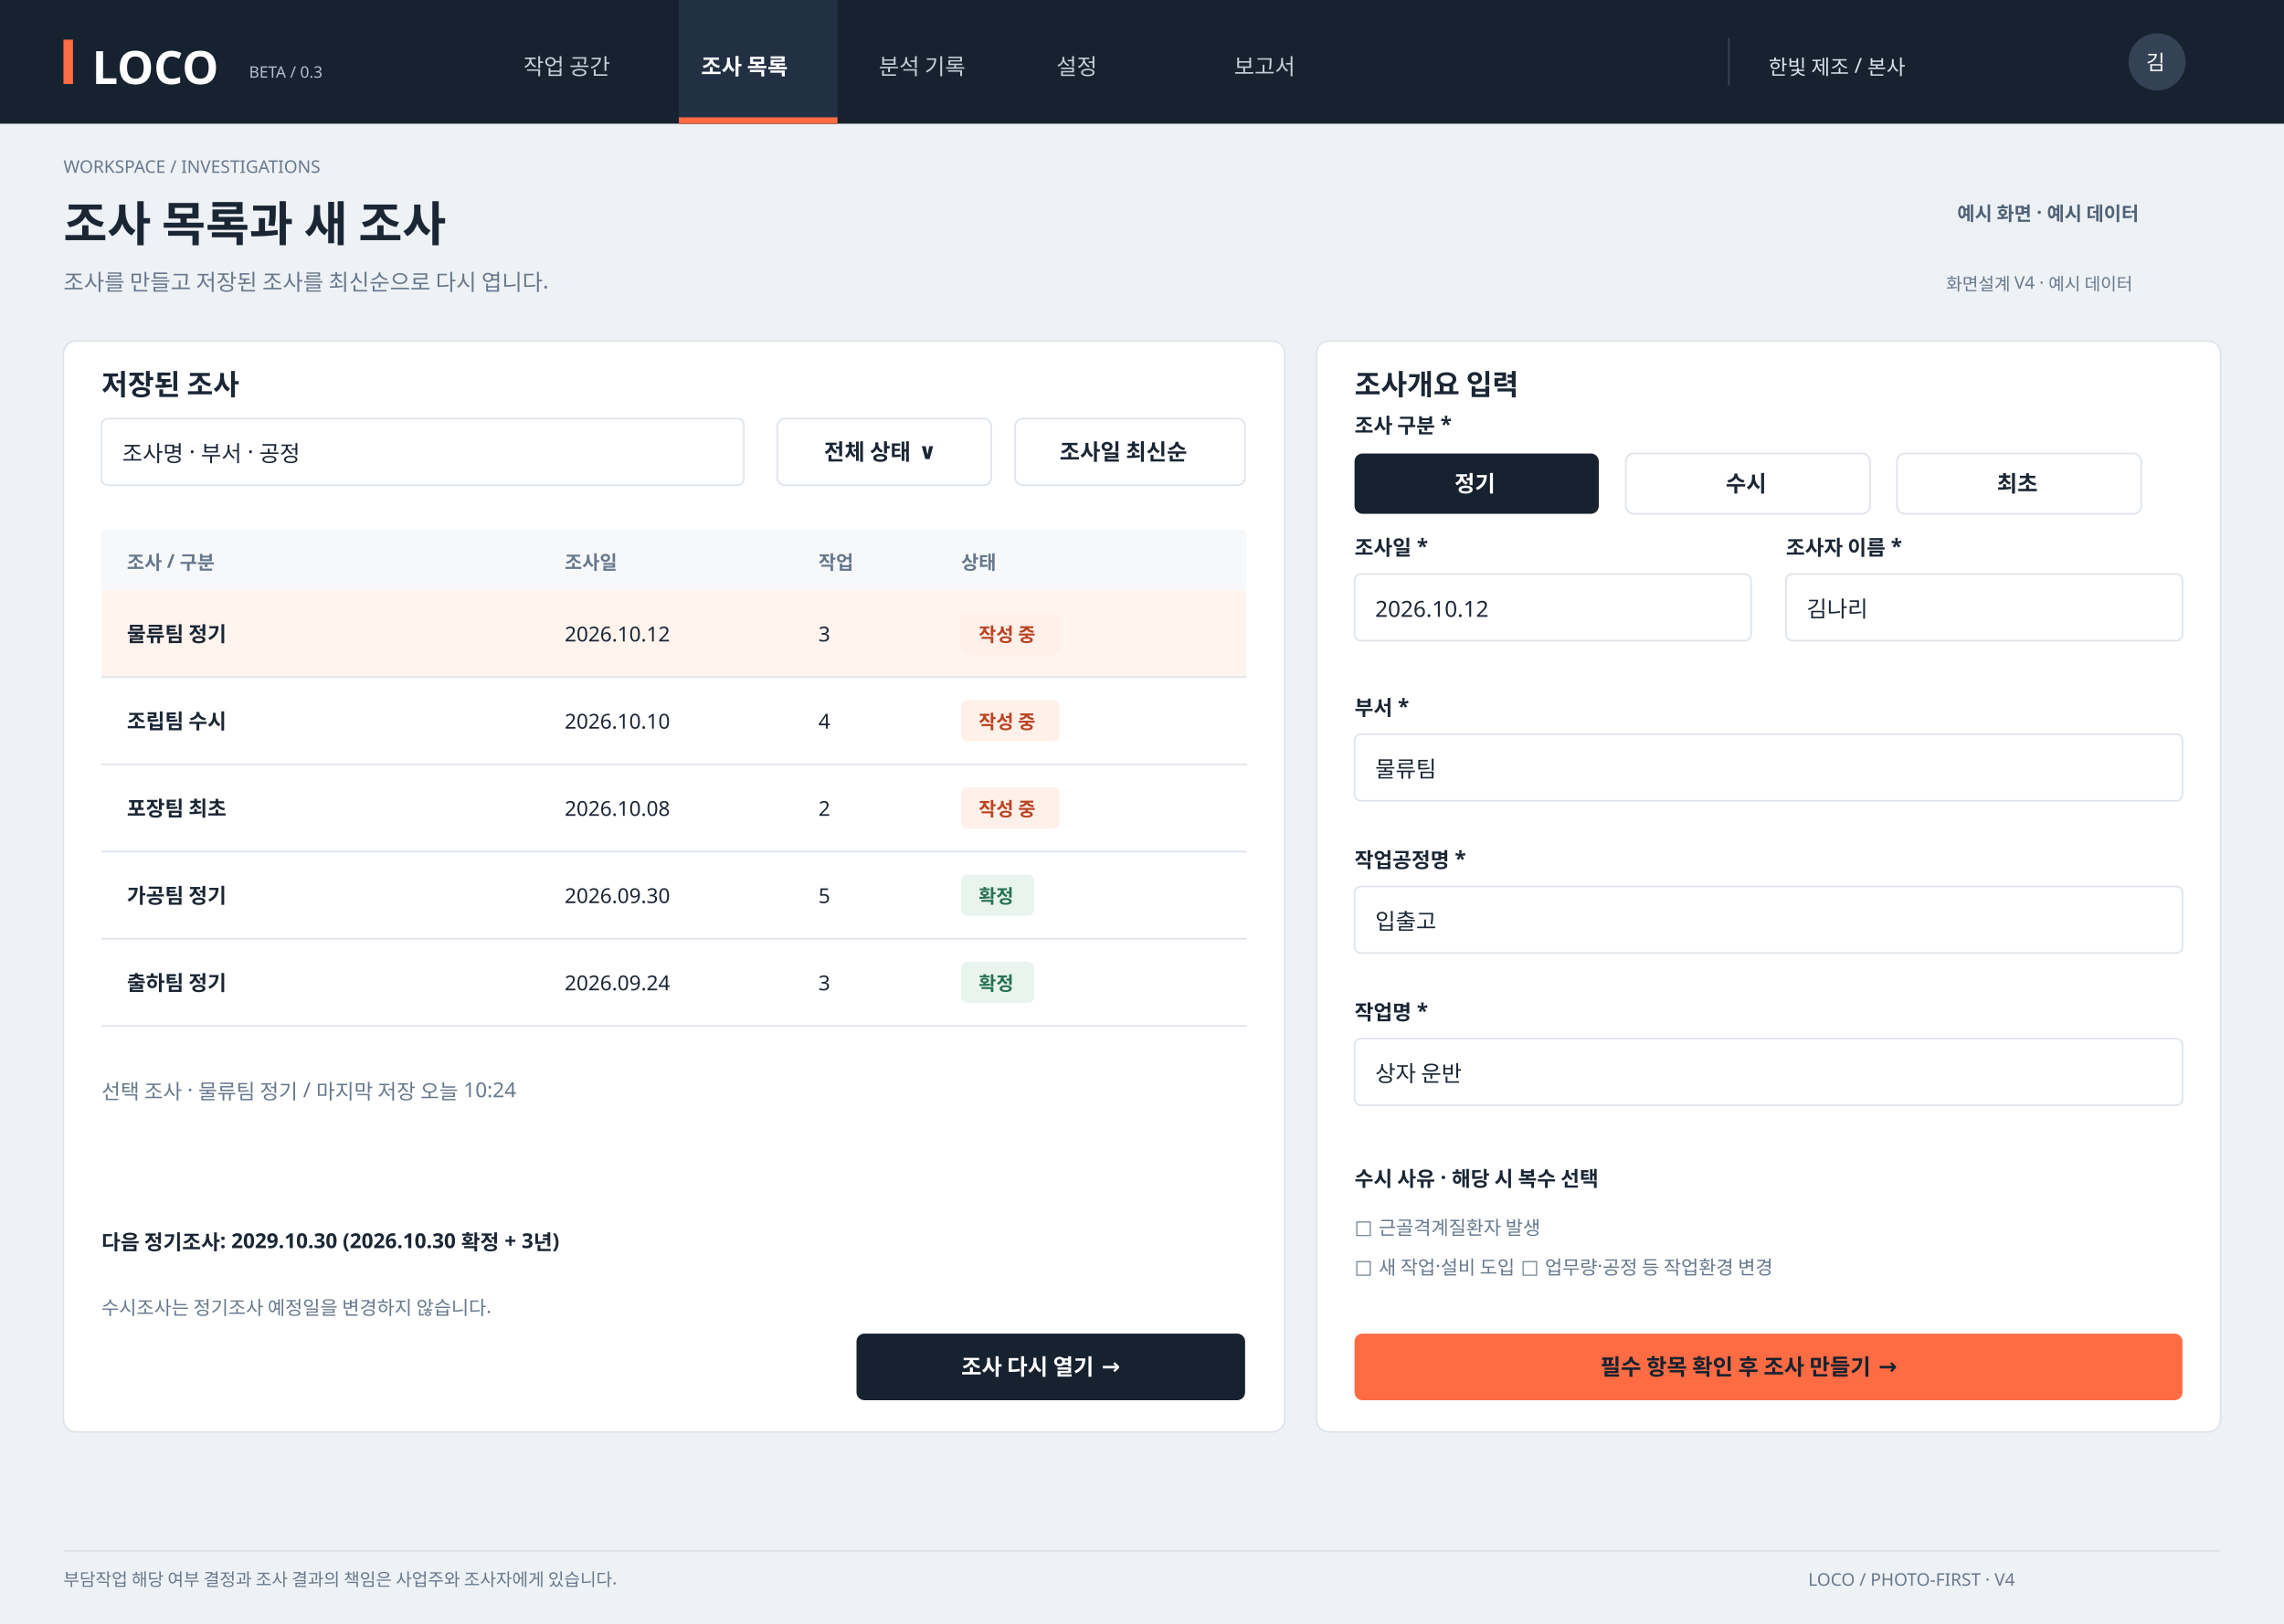
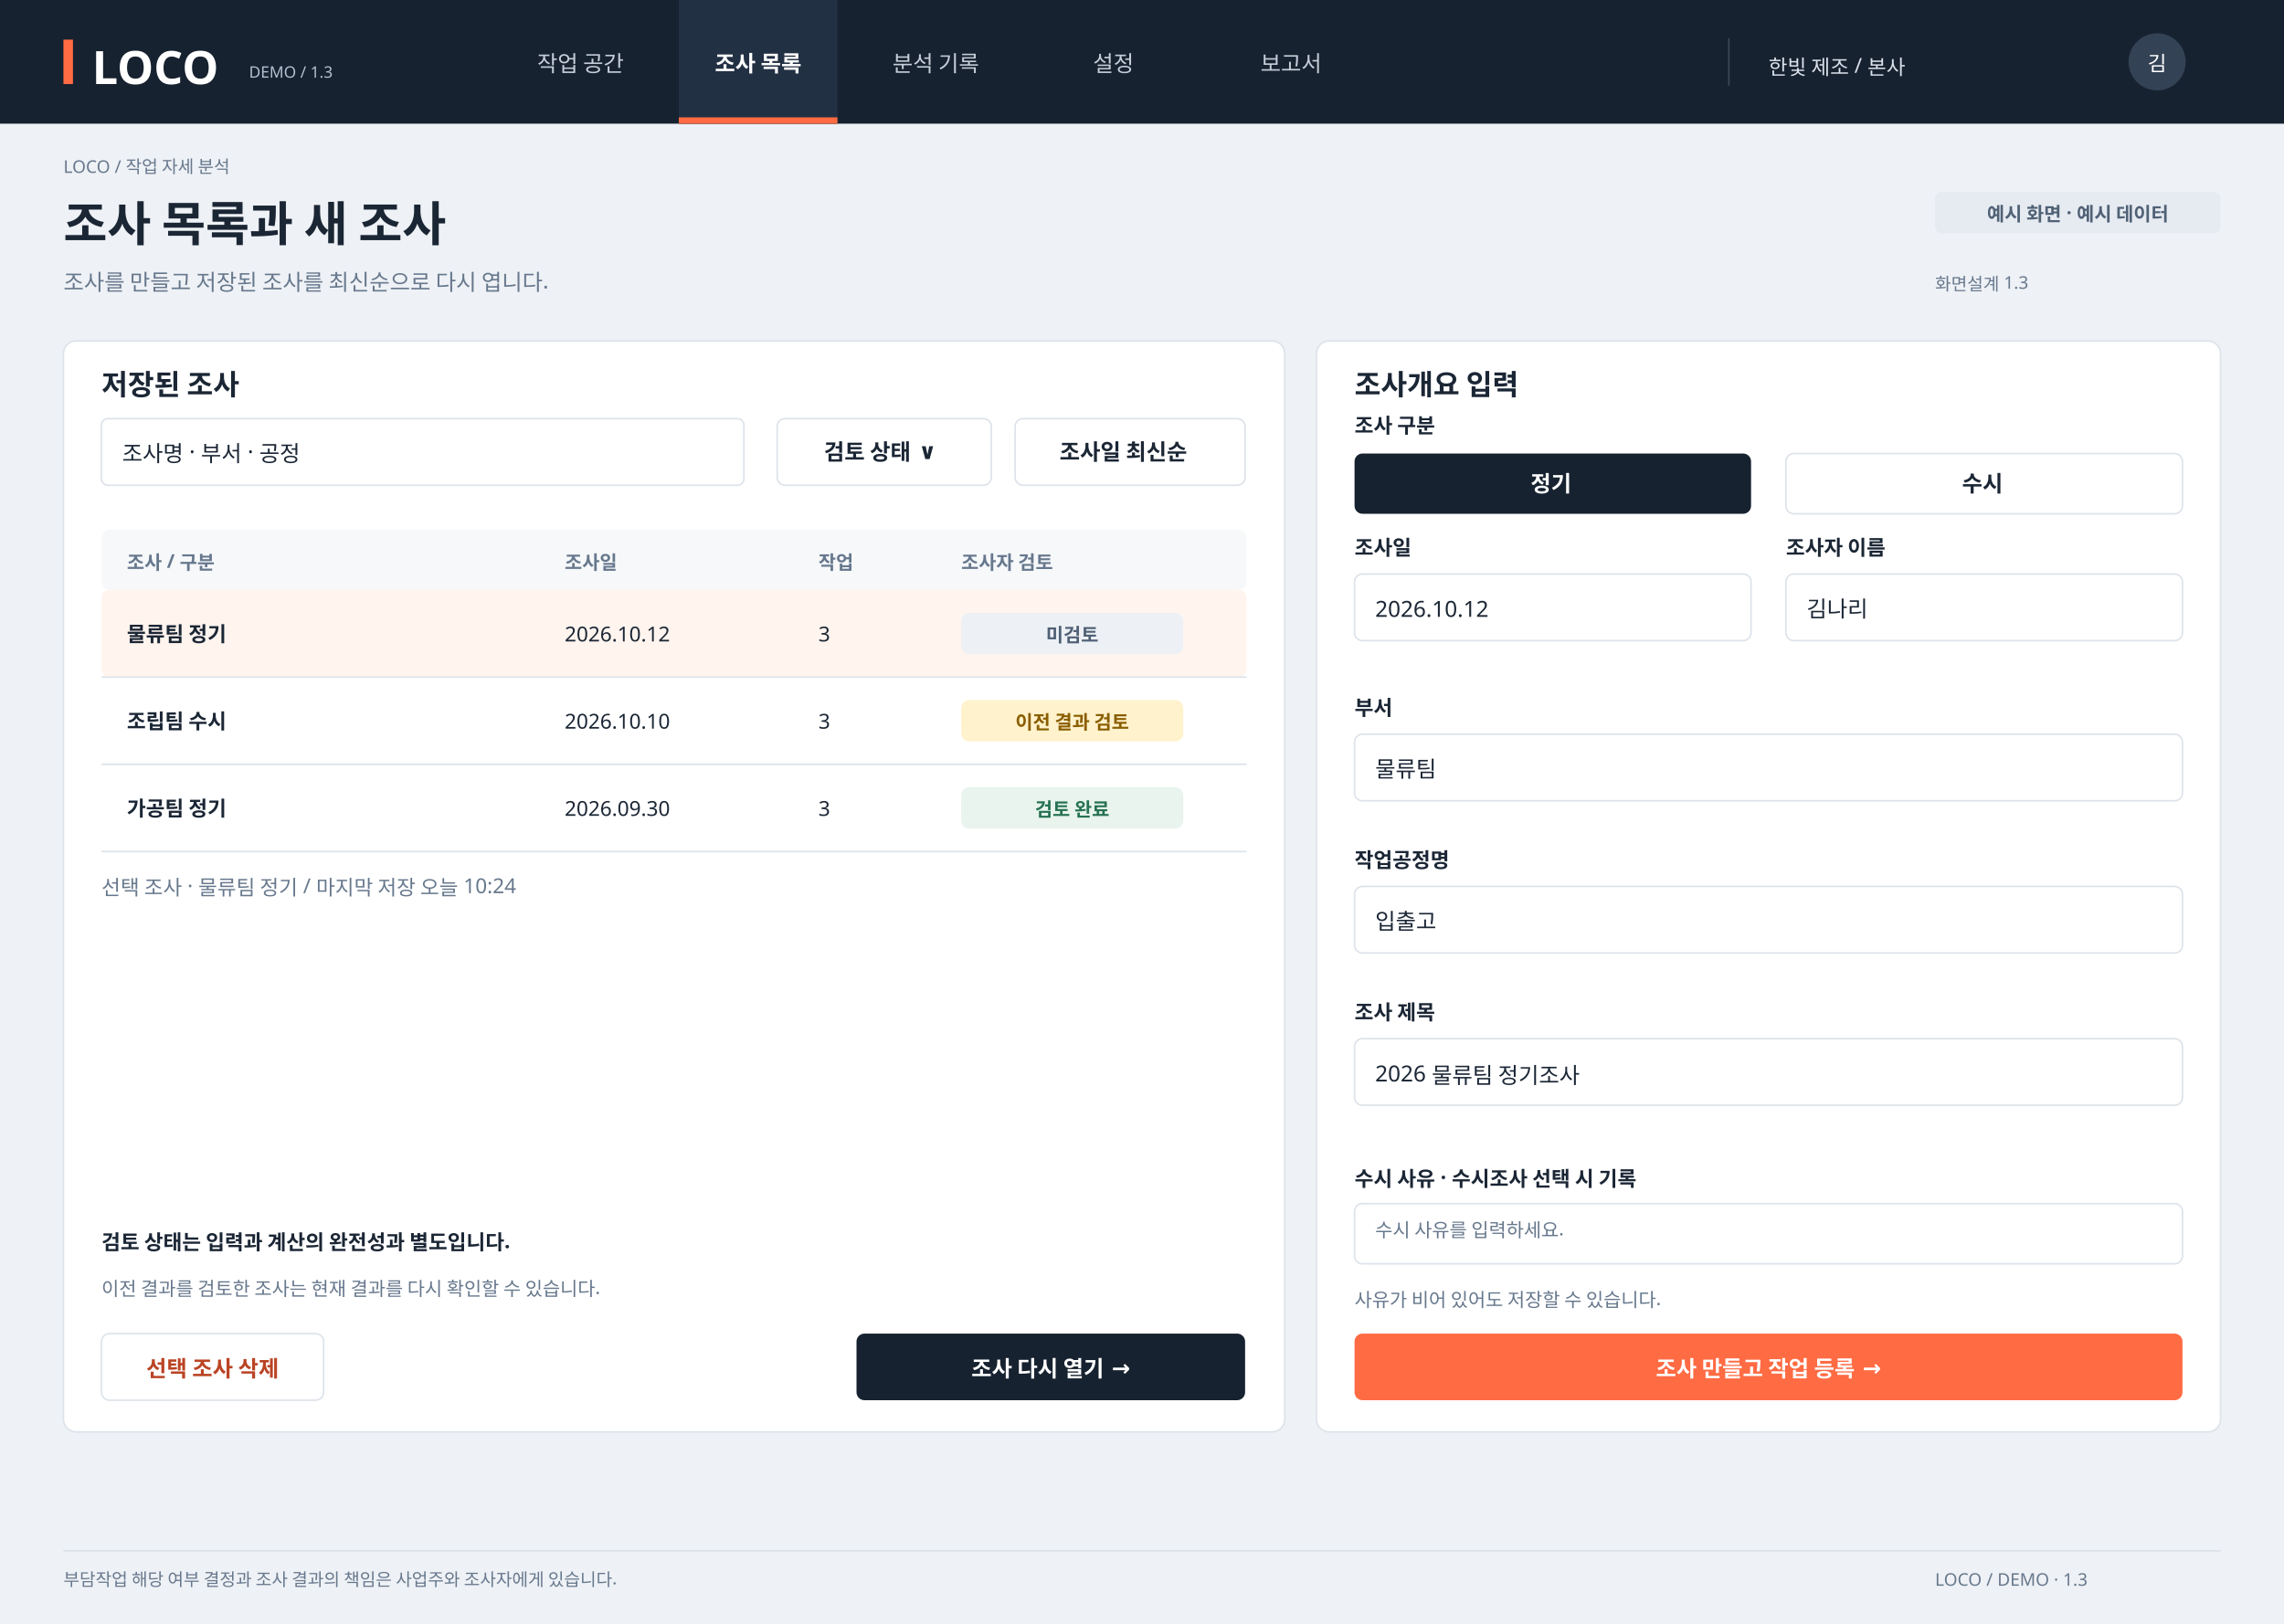
<svg xmlns="http://www.w3.org/2000/svg" width="1440" height="1024" viewBox="0 0 1440 1024">
  <rect x="0" y="0" width="1440" height="1024" rx="0" fill="#EEF1F5" />
  <rect x="0" y="0" width="1440" height="78" rx="0" fill="#172230" />
  <rect x="40" y="25" width="6" height="28" rx="0" fill="#FF6B43" />
  <text x="58" y="53" font-family="Malgun Gothic, Noto Sans KR, sans-serif" font-size="29" font-weight="700" fill="#FFFFFF">LOCO</text>
-   <text x="157" y="49" font-family="Malgun Gothic, Noto Sans KR, sans-serif" font-size="10" font-weight="400" fill="#B4C0CF">BETA / 0.3</text>
-   <text x="330" y="47" font-family="Malgun Gothic, Noto Sans KR, sans-serif" font-size="14" font-weight="400" fill="#C5CED9">작업 공간</text>
+   <text x="157" y="49" font-family="Malgun Gothic, Noto Sans KR, sans-serif" font-size="10" font-weight="400" fill="#B4C0CF">DEMO / 1.3</text>
+   <text x="366" y="39" font-family="Malgun Gothic, Noto Sans KR, sans-serif" font-size="14" font-weight="400" fill="#C5CED9" text-anchor="middle" dominant-baseline="central">작업 공간</text>
  <rect x="428" y="0" width="100" height="78" rx="0" fill="#223044" />
  <rect x="428" y="74" width="100" height="4" rx="0" fill="#FF6B43" />
-   <text x="442" y="47" font-family="Malgun Gothic, Noto Sans KR, sans-serif" font-size="14" font-weight="700" fill="#FFFFFF">조사 목록</text>
-   <text x="554" y="47" font-family="Malgun Gothic, Noto Sans KR, sans-serif" font-size="14" font-weight="400" fill="#C5CED9">분석 기록</text>
-   <text x="666" y="47" font-family="Malgun Gothic, Noto Sans KR, sans-serif" font-size="14" font-weight="400" fill="#C5CED9">설정</text>
-   <text x="778" y="47" font-family="Malgun Gothic, Noto Sans KR, sans-serif" font-size="14" font-weight="400" fill="#C5CED9">보고서</text>
-   <line x1="1090" y1="24" x2="1090" y2="54" stroke="#3A4655" stroke-width="1" />
+   <text x="478" y="39" font-family="Malgun Gothic, Noto Sans KR, sans-serif" font-size="14" font-weight="700" fill="#FFFFFF" text-anchor="middle" dominant-baseline="central">조사 목록</text>
+   <text x="590" y="39" font-family="Malgun Gothic, Noto Sans KR, sans-serif" font-size="14" font-weight="400" fill="#C5CED9" text-anchor="middle" dominant-baseline="central">분석 기록</text>
+   <text x="702" y="39" font-family="Malgun Gothic, Noto Sans KR, sans-serif" font-size="14" font-weight="400" fill="#C5CED9" text-anchor="middle" dominant-baseline="central">설정</text>
+   <text x="814" y="39" font-family="Malgun Gothic, Noto Sans KR, sans-serif" font-size="14" font-weight="400" fill="#C5CED9" text-anchor="middle" dominant-baseline="central">보고서</text>
+   <line x1="1090" y1="24" x2="1090" y2="54" stroke="#3A4655" />
  <text x="1115" y="47" font-family="Malgun Gothic, Noto Sans KR, sans-serif" font-size="13" font-weight="400" fill="#DAE1EA">한빛 제조 / 본사</text>
  <circle cx="1360" cy="39" r="18" fill="#344255" />
-   <text x="1353" y="44" font-family="Malgun Gothic, Noto Sans KR, sans-serif" font-size="13" font-weight="400" fill="#FFFFFF">김</text>
-   <text x="40" y="109" font-family="Malgun Gothic, Noto Sans KR, sans-serif" font-size="11" font-weight="400" fill="#67788D">WORKSPACE / INVESTIGATIONS</text>
+   <text x="1360" y="39" font-family="Malgun Gothic, Noto Sans KR, sans-serif" font-size="13" font-weight="400" fill="#FFFFFF" text-anchor="middle" dominant-baseline="central">김</text>
  <text x="40" y="152" font-family="Malgun Gothic, Noto Sans KR, sans-serif" font-size="30" font-weight="700" fill="#1B2635">조사 목록과 새 조사</text>
  <text x="40" y="183" font-family="Malgun Gothic, Noto Sans KR, sans-serif" font-size="14" font-weight="400" fill="#67788D">조사를 만들고 저장된 조사를 최신순으로 다시 엽니다.</text>
-   <rect x="1223" y="121" width="177" height="26" rx="4" fill="#EDF1F5" />
-   <text x="1234" y="139" font-family="Malgun Gothic, Noto Sans KR, sans-serif" font-size="12" font-weight="700" fill="#506176">예시 화면 · 예시 데이터</text>
-   <line x1="40" y1="978" x2="1400" y2="978" stroke="#DDE3EA" stroke-width="1" />
-   <text x="40" y="1000" font-family="Malgun Gothic, Noto Sans KR, sans-serif" font-size="11" font-weight="400" fill="#67788D">부담작업 해당 여부 결정과 조사 결과의 책임은 사업주와 조사자에게 있습니다.</text>
-   <text x="1140" y="1000" font-family="Malgun Gothic, Noto Sans KR, sans-serif" font-size="11" font-weight="400" fill="#67788D">LOCO / PHOTO-FIRST · V4</text>
-   <text x="1227" y="183" font-family="Malgun Gothic, Noto Sans KR, sans-serif" font-size="11" font-weight="400" fill="#67788D">화면설계 V4 · 예시 데이터</text>
  <rect x="40" y="215" width="770" height="688" rx="8" fill="#FFFFFF" stroke="#DDE3EA" />
  <text x="64" y="249" font-family="Malgun Gothic, Noto Sans KR, sans-serif" font-size="18" font-weight="700" fill="#1B2635">저장된 조사</text>
  <rect x="64" y="264" width="405" height="42" rx="4" fill="#FFFFFF" stroke="#DDE3EA" />
  <text x="77" y="291" font-family="Malgun Gothic, Noto Sans KR, sans-serif" font-size="14" font-weight="400" fill="#1B2635">조사명 · 부서 · 공정</text>
  <rect x="490" y="264" width="135" height="42" rx="5" fill="#FFFFFF" stroke="#DDE3EA" />
-   <text x="519.5" y="290.0" font-family="Malgun Gothic, Noto Sans KR, sans-serif" font-size="14" font-weight="700" fill="#1B2635">전체 상태 ∨</text>
+   <text x="519.5" y="290.0" font-family="Malgun Gothic, Noto Sans KR, sans-serif" font-size="14" font-weight="700" fill="#1B2635">검토 상태 ∨</text>
  <rect x="640" y="264" width="145" height="42" rx="5" fill="#FFFFFF" stroke="#DDE3EA" />
  <text x="668.0" y="290.0" font-family="Malgun Gothic, Noto Sans KR, sans-serif" font-size="14" font-weight="700" fill="#1B2635">조사일 최신순</text>
-   <rect x="64" y="334" width="722" height="38" rx="3" fill="#F6F8FA" />
+   <rect x="64" y="334" width="722" height="38" rx="5" fill="#F6F8FA" />
  <text x="80" y="359" font-family="Malgun Gothic, Noto Sans KR, sans-serif" font-size="12" font-weight="700" fill="#67788D">조사 / 구분</text>
  <text x="356" y="359" font-family="Malgun Gothic, Noto Sans KR, sans-serif" font-size="12" font-weight="700" fill="#67788D">조사일</text>
  <text x="516" y="359" font-family="Malgun Gothic, Noto Sans KR, sans-serif" font-size="12" font-weight="700" fill="#67788D">작업</text>
-   <text x="606" y="359" font-family="Malgun Gothic, Noto Sans KR, sans-serif" font-size="12" font-weight="700" fill="#67788D">상태</text>
-   <rect x="64" y="372" width="722" height="55" rx="0" fill="#FFF4EE" />
+   <text x="606" y="359" font-family="Malgun Gothic, Noto Sans KR, sans-serif" font-size="12" font-weight="700" fill="#67788D">조사자 검토</text>
+   <rect x="64" y="372" width="722" height="55" rx="5" fill="#FFF4EE" />
  <text x="80" y="404.5" font-family="Malgun Gothic, Noto Sans KR, sans-serif" font-size="13" font-weight="700" fill="#1B2635">물류팀 정기</text>
  <text x="356" y="404.5" font-family="Malgun Gothic, Noto Sans KR, sans-serif" font-size="13" font-weight="400" fill="#1B2635">2026.10.12</text>
  <text x="516" y="404.5" font-family="Malgun Gothic, Noto Sans KR, sans-serif" font-size="13" font-weight="400" fill="#1B2635">3</text>
-   <rect x="606" y="386.5" width="62" height="26" rx="4" fill="#FFF0E9" />
-   <text x="617" y="404.5" font-family="Malgun Gothic, Noto Sans KR, sans-serif" font-size="12" font-weight="700" fill="#BA4424">작성 중</text>
+   <rect x="606" y="386.5" width="140" height="26" rx="5" fill="#EDF1F5" />
+   <text x="676.0" y="399.5" font-family="Malgun Gothic, Noto Sans KR, sans-serif" font-size="12" font-weight="700" fill="#506176" text-anchor="middle" dominant-baseline="central">미검토</text>
  <line x1="64" y1="427" x2="786" y2="427" stroke="#DDE3EA" stroke-width="1" />
  <text x="80" y="459.5" font-family="Malgun Gothic, Noto Sans KR, sans-serif" font-size="13" font-weight="700" fill="#1B2635">조립팀 수시</text>
  <text x="356" y="459.5" font-family="Malgun Gothic, Noto Sans KR, sans-serif" font-size="13" font-weight="400" fill="#1B2635">2026.10.10</text>
-   <text x="516" y="459.5" font-family="Malgun Gothic, Noto Sans KR, sans-serif" font-size="13" font-weight="400" fill="#1B2635">4</text>
-   <rect x="606" y="441.5" width="62" height="26" rx="4" fill="#FFF0E9" />
-   <text x="617" y="459.5" font-family="Malgun Gothic, Noto Sans KR, sans-serif" font-size="12" font-weight="700" fill="#BA4424">작성 중</text>
+   <text x="516" y="459.5" font-family="Malgun Gothic, Noto Sans KR, sans-serif" font-size="13" font-weight="400" fill="#1B2635">3</text>
+   <rect x="606" y="441.5" width="140" height="26" rx="5" fill="#FFF2CC" />
+   <text x="676.0" y="454.5" font-family="Malgun Gothic, Noto Sans KR, sans-serif" font-size="12" font-weight="700" fill="#8A5E00" text-anchor="middle" dominant-baseline="central">이전 결과 검토</text>
  <line x1="64" y1="482" x2="786" y2="482" stroke="#DDE3EA" stroke-width="1" />
-   <text x="80" y="514.5" font-family="Malgun Gothic, Noto Sans KR, sans-serif" font-size="13" font-weight="700" fill="#1B2635">포장팀 최초</text>
-   <text x="356" y="514.5" font-family="Malgun Gothic, Noto Sans KR, sans-serif" font-size="13" font-weight="400" fill="#1B2635">2026.10.08</text>
-   <text x="516" y="514.5" font-family="Malgun Gothic, Noto Sans KR, sans-serif" font-size="13" font-weight="400" fill="#1B2635">2</text>
-   <rect x="606" y="496.5" width="62" height="26" rx="4" fill="#FFF0E9" />
-   <text x="617" y="514.5" font-family="Malgun Gothic, Noto Sans KR, sans-serif" font-size="12" font-weight="700" fill="#BA4424">작성 중</text>
+   <text x="80" y="514.5" font-family="Malgun Gothic, Noto Sans KR, sans-serif" font-size="13" font-weight="700" fill="#1B2635">가공팀 정기</text>
+   <text x="356" y="514.5" font-family="Malgun Gothic, Noto Sans KR, sans-serif" font-size="13" font-weight="400" fill="#1B2635">2026.09.30</text>
+   <text x="516" y="514.5" font-family="Malgun Gothic, Noto Sans KR, sans-serif" font-size="13" font-weight="400" fill="#1B2635">3</text>
+   <rect x="606" y="496.5" width="140" height="26" rx="5" fill="#E8F4ED" />
+   <text x="676.0" y="509.5" font-family="Malgun Gothic, Noto Sans KR, sans-serif" font-size="12" font-weight="700" fill="#277253" text-anchor="middle" dominant-baseline="central">검토 완료</text>
  <line x1="64" y1="537" x2="786" y2="537" stroke="#DDE3EA" stroke-width="1" />
-   <text x="80" y="569.5" font-family="Malgun Gothic, Noto Sans KR, sans-serif" font-size="13" font-weight="700" fill="#1B2635">가공팀 정기</text>
-   <text x="356" y="569.5" font-family="Malgun Gothic, Noto Sans KR, sans-serif" font-size="13" font-weight="400" fill="#1B2635">2026.09.30</text>
-   <text x="516" y="569.5" font-family="Malgun Gothic, Noto Sans KR, sans-serif" font-size="13" font-weight="400" fill="#1B2635">5</text>
-   <rect x="606" y="551.5" width="46" height="26" rx="4" fill="#E8F4ED" />
-   <text x="617" y="569.5" font-family="Malgun Gothic, Noto Sans KR, sans-serif" font-size="12" font-weight="700" fill="#277253">확정</text>
-   <line x1="64" y1="592" x2="786" y2="592" stroke="#DDE3EA" stroke-width="1" />
-   <text x="80" y="624.5" font-family="Malgun Gothic, Noto Sans KR, sans-serif" font-size="13" font-weight="700" fill="#1B2635">출하팀 정기</text>
-   <text x="356" y="624.5" font-family="Malgun Gothic, Noto Sans KR, sans-serif" font-size="13" font-weight="400" fill="#1B2635">2026.09.24</text>
-   <text x="516" y="624.5" font-family="Malgun Gothic, Noto Sans KR, sans-serif" font-size="13" font-weight="400" fill="#1B2635">3</text>
-   <rect x="606" y="606.5" width="46" height="26" rx="4" fill="#E8F4ED" />
-   <text x="617" y="624.5" font-family="Malgun Gothic, Noto Sans KR, sans-serif" font-size="12" font-weight="700" fill="#277253">확정</text>
-   <line x1="64" y1="647" x2="786" y2="647" stroke="#DDE3EA" stroke-width="1" />
-   <text x="64" y="693" font-family="Malgun Gothic, Noto Sans KR, sans-serif" font-size="13" font-weight="400" fill="#67788D">선택 조사 · 물류팀 정기 / 마지막 저장 오늘 10:24</text>
+   <text x="64" y="553" dominant-baseline="text-before-edge" font-family="Malgun Gothic, Noto Sans KR, sans-serif" font-size="13" font-weight="400" fill="#67788D">선택 조사 · 물류팀 정기 / 마지막 저장 오늘 10:24</text>
  <rect x="540" y="841" width="245" height="42" rx="5" fill="#172230" />
-   <text x="606.0" y="867.0" font-family="Malgun Gothic, Noto Sans KR, sans-serif" font-size="14" font-weight="700" fill="#FFFFFF">조사 다시 열기 →</text>
-   <text x="64" y="788" font-family="Malgun Gothic, Noto Sans KR, sans-serif" font-size="13" font-weight="700" fill="#1B2635">다음 정기조사: 2029.10.30 (2026.10.30 확정 + 3년)</text>
-   <text x="64" y="829" font-family="Malgun Gothic, Noto Sans KR, sans-serif" font-size="12" font-weight="400" fill="#67788D">수시조사는 정기조사 예정일을 변경하지 않습니다.</text>
+   <text x="662.5" y="862.0" font-family="Malgun Gothic, Noto Sans KR, sans-serif" font-size="14" font-weight="700" fill="#FFFFFF" text-anchor="middle" dominant-baseline="central">조사 다시 열기 →</text>
+   <text x="64" y="788" font-family="Malgun Gothic, Noto Sans KR, sans-serif" font-size="13" font-weight="700" fill="#1B2635">검토 상태는 입력과 계산의 완전성과 별도입니다.</text>
+   <text x="64" y="817" font-family="Malgun Gothic, Noto Sans KR, sans-serif" font-size="12" font-weight="400" fill="#67788D">이전 결과를 검토한 조사는 현재 결과를 다시 확인할 수 있습니다.</text>
  <rect x="830" y="215" width="570" height="688" rx="8" fill="#FFFFFF" stroke="#DDE3EA" />
  <text x="854" y="249" font-family="Malgun Gothic, Noto Sans KR, sans-serif" font-size="18" font-weight="700" fill="#1B2635">조사개요 입력</text>
-   <text x="854" y="273" font-family="Malgun Gothic, Noto Sans KR, sans-serif" font-size="13" font-weight="700" fill="#1B2635">조사 구분 *</text>
-   <rect x="854" y="286" width="154" height="38" rx="5" fill="#172230" />
-   <text x="917.0" y="310.0" font-family="Malgun Gothic, Noto Sans KR, sans-serif" font-size="14" font-weight="700" fill="#FFFFFF">정기</text>
-   <rect x="1025" y="286" width="154" height="38" rx="5" fill="#FFFFFF" stroke="#DDE3EA" />
-   <text x="1088.0" y="310.0" font-family="Malgun Gothic, Noto Sans KR, sans-serif" font-size="14" font-weight="700" fill="#1B2635">수시</text>
-   <rect x="1196" y="286" width="154" height="38" rx="5" fill="#FFFFFF" stroke="#DDE3EA" />
-   <text x="1259.0" y="310.0" font-family="Malgun Gothic, Noto Sans KR, sans-serif" font-size="14" font-weight="700" fill="#1B2635">최초</text>
-   <text x="854" y="350" font-family="Malgun Gothic, Noto Sans KR, sans-serif" font-size="13" font-weight="700" fill="#1B2635">조사일 *</text>
-   <rect x="854" y="362" width="250" height="42" rx="4" fill="#FFFFFF" stroke="#DDE3EA" />
+   <text x="854" y="273" font-family="Malgun Gothic, Noto Sans KR, sans-serif" font-size="13" font-weight="700" fill="#1B2635">조사 구분</text>
+   <rect x="854" y="286" width="250" height="38" rx="5" fill="#172230" />
+   <text x="965" y="310.0" font-family="Malgun Gothic, Noto Sans KR, sans-serif" font-size="14" font-weight="700" fill="#FFFFFF">정기</text>
+   <rect x="1126" y="286" width="250" height="38" rx="5" fill="#FFFFFF" stroke="#DDE3EA" />
+   <text x="1237" y="310.0" font-family="Malgun Gothic, Noto Sans KR, sans-serif" font-size="14" font-weight="700" fill="#1B2635">수시</text>
+   <text x="854" y="350" font-family="Malgun Gothic, Noto Sans KR, sans-serif" font-size="13" font-weight="700" fill="#1B2635">조사일</text>
+   <rect x="854" y="362" width="250" height="42" rx="5" fill="#FFFFFF" stroke="#DDE3EA" stroke-width="1" />
  <text x="867" y="389" font-family="Malgun Gothic, Noto Sans KR, sans-serif" font-size="14" font-weight="400" fill="#1B2635">2026.10.12</text>
-   <text x="1126" y="350" font-family="Malgun Gothic, Noto Sans KR, sans-serif" font-size="13" font-weight="700" fill="#1B2635">조사자 이름 *</text>
-   <rect x="1126" y="362" width="250" height="42" rx="4" fill="#FFFFFF" stroke="#DDE3EA" />
+   <text x="1126" y="350" font-family="Malgun Gothic, Noto Sans KR, sans-serif" font-size="13" font-weight="700" fill="#1B2635">조사자 이름</text>
+   <rect x="1126" y="362" width="250" height="42" rx="5" fill="#FFFFFF" stroke="#DDE3EA" stroke-width="1" />
  <text x="1139" y="389" font-family="Malgun Gothic, Noto Sans KR, sans-serif" font-size="14" font-weight="400" fill="#1B2635">김나리</text>
-   <text x="854" y="451" font-family="Malgun Gothic, Noto Sans KR, sans-serif" font-size="13" font-weight="700" fill="#1B2635">부서 *</text>
-   <rect x="854" y="463" width="522" height="42" rx="4" fill="#FFFFFF" stroke="#DDE3EA" />
+   <text x="854" y="451" font-family="Malgun Gothic, Noto Sans KR, sans-serif" font-size="13" font-weight="700" fill="#1B2635">부서</text>
+   <rect x="854" y="463" width="522" height="42" rx="5" fill="#FFFFFF" stroke="#DDE3EA" stroke-width="1" />
  <text x="867" y="490" font-family="Malgun Gothic, Noto Sans KR, sans-serif" font-size="14" font-weight="400" fill="#1B2635">물류팀</text>
-   <text x="854" y="547" font-family="Malgun Gothic, Noto Sans KR, sans-serif" font-size="13" font-weight="700" fill="#1B2635">작업공정명 *</text>
-   <rect x="854" y="559" width="522" height="42" rx="4" fill="#FFFFFF" stroke="#DDE3EA" />
+   <text x="854" y="547" font-family="Malgun Gothic, Noto Sans KR, sans-serif" font-size="13" font-weight="700" fill="#1B2635">작업공정명</text>
+   <rect x="854" y="559" width="522" height="42" rx="5" fill="#FFFFFF" stroke="#DDE3EA" stroke-width="1" />
  <text x="867" y="586" font-family="Malgun Gothic, Noto Sans KR, sans-serif" font-size="14" font-weight="400" fill="#1B2635">입출고</text>
-   <text x="854" y="643" font-family="Malgun Gothic, Noto Sans KR, sans-serif" font-size="13" font-weight="700" fill="#1B2635">작업명 *</text>
-   <rect x="854" y="655" width="522" height="42" rx="4" fill="#FFFFFF" stroke="#DDE3EA" />
-   <text x="867" y="682" font-family="Malgun Gothic, Noto Sans KR, sans-serif" font-size="14" font-weight="400" fill="#1B2635">상자 운반</text>
-   <text x="854" y="748" font-family="Malgun Gothic, Noto Sans KR, sans-serif" font-size="13" font-weight="700" fill="#1B2635">수시 사유 · 해당 시 복수 선택</text>
-   <text x="854" y="778" font-family="Malgun Gothic, Noto Sans KR, sans-serif" font-size="12" font-weight="400" fill="#67788D">□ 근골격계질환자 발생</text>
-   <text x="854" y="803" font-family="Malgun Gothic, Noto Sans KR, sans-serif" font-size="12" font-weight="400" fill="#67788D">□ 새 작업·설비 도입  □ 업무량·공정 등 작업환경 변경</text>
+   <text x="854" y="643" font-family="Malgun Gothic, Noto Sans KR, sans-serif" font-size="13" font-weight="700" fill="#1B2635">조사 제목</text>
+   <rect x="854" y="655" width="522" height="42" rx="5" fill="#FFFFFF" stroke="#DDE3EA" stroke-width="1" />
+   <text x="867" y="682" font-family="Malgun Gothic, Noto Sans KR, sans-serif" font-size="14" font-weight="400" fill="#1B2635">2026 물류팀 정기조사</text>
+   <text x="854" y="748" font-family="Malgun Gothic, Noto Sans KR, sans-serif" font-size="13" font-weight="700" fill="#1B2635">수시 사유 · 수시조사 선택 시 기록</text>
+   <rect x="854" stroke="#DDE3EA" rx="5" y="759" fill="#FFFFFF" width="522" height="38" stroke-width="1" />
+   <text x="867" y="780" font-family="Malgun Gothic, Noto Sans KR, sans-serif" font-size="12" font-weight="400" fill="#67788D">수시 사유를 입력하세요.</text>
+   <text x="854" y="824" font-family="Malgun Gothic, Noto Sans KR, sans-serif" font-size="12" font-weight="400" fill="#67788D">사유가 비어 있어도 저장할 수 있습니다.</text>
  <rect x="854" y="841" width="522" height="42" rx="5" fill="#FF6B43" />
-   <text x="1009.0" y="867.0" font-family="Malgun Gothic, Noto Sans KR, sans-serif" font-size="14" font-weight="700" fill="#172230">필수 항목 확인 후 조사 만들기 →</text>
+   <text x="1115.0" y="862.0" font-family="Malgun Gothic, Noto Sans KR, sans-serif" font-size="14" font-weight="700" fill="#FFFFFF" text-anchor="middle" dominant-baseline="central">조사 만들고 작업 등록 →</text>
+   <rect x="64" stroke="#DDE3EA" rx="5" y="841" fill="#FFFFFF" width="140" height="42" stroke-width="1" />
+   <text font-family="Malgun Gothic, Noto Sans KR, sans-serif" fill="#BA4424" y="862.0" font-size="14" x="134.0" text-anchor="middle" dominant-baseline="central" font-weight="700">선택 조사 삭제</text>
+   <text x="1310.0" y="134.0" font-family="Malgun Gothic, Noto Sans KR, sans-serif" font-size="12" font-weight="700" fill="#506176" text-anchor="middle" dominant-baseline="central">예시 화면 · 예시 데이터</text>
+   <text x="40" y="109" font-family="Malgun Gothic, Noto Sans KR, sans-serif" font-size="11" font-weight="400" fill="#67788D">LOCO / 작업 자세 분석</text>
+   <rect x="1220" y="121" width="180" height="26" rx="4" fill="#E6EBF1" />
+   <text x="1310.0" y="134.0" font-family="Malgun Gothic, Noto Sans KR, sans-serif" font-size="12" font-weight="700" fill="#506176" text-anchor="middle" dominant-baseline="central">예시 화면 · 예시 데이터</text>
+   <text x="1220" y="183" font-family="Malgun Gothic, Noto Sans KR, sans-serif" font-size="11" font-weight="400" fill="#67788D">화면설계 1.3</text>
+   <line x1="40" y1="978" x2="1400" y2="978" stroke="#DDE3EA" />
+   <text x="40" y="1000" font-family="Malgun Gothic, Noto Sans KR, sans-serif" font-size="11" font-weight="400" fill="#67788D">부담작업 해당 여부 결정과 조사 결과의 책임은 사업주와 조사자에게 있습니다.</text>
+   <text x="1220" y="1000" font-family="Malgun Gothic, Noto Sans KR, sans-serif" font-size="11" font-weight="400" fill="#67788D">LOCO / DEMO · 1.3</text>
</svg>
